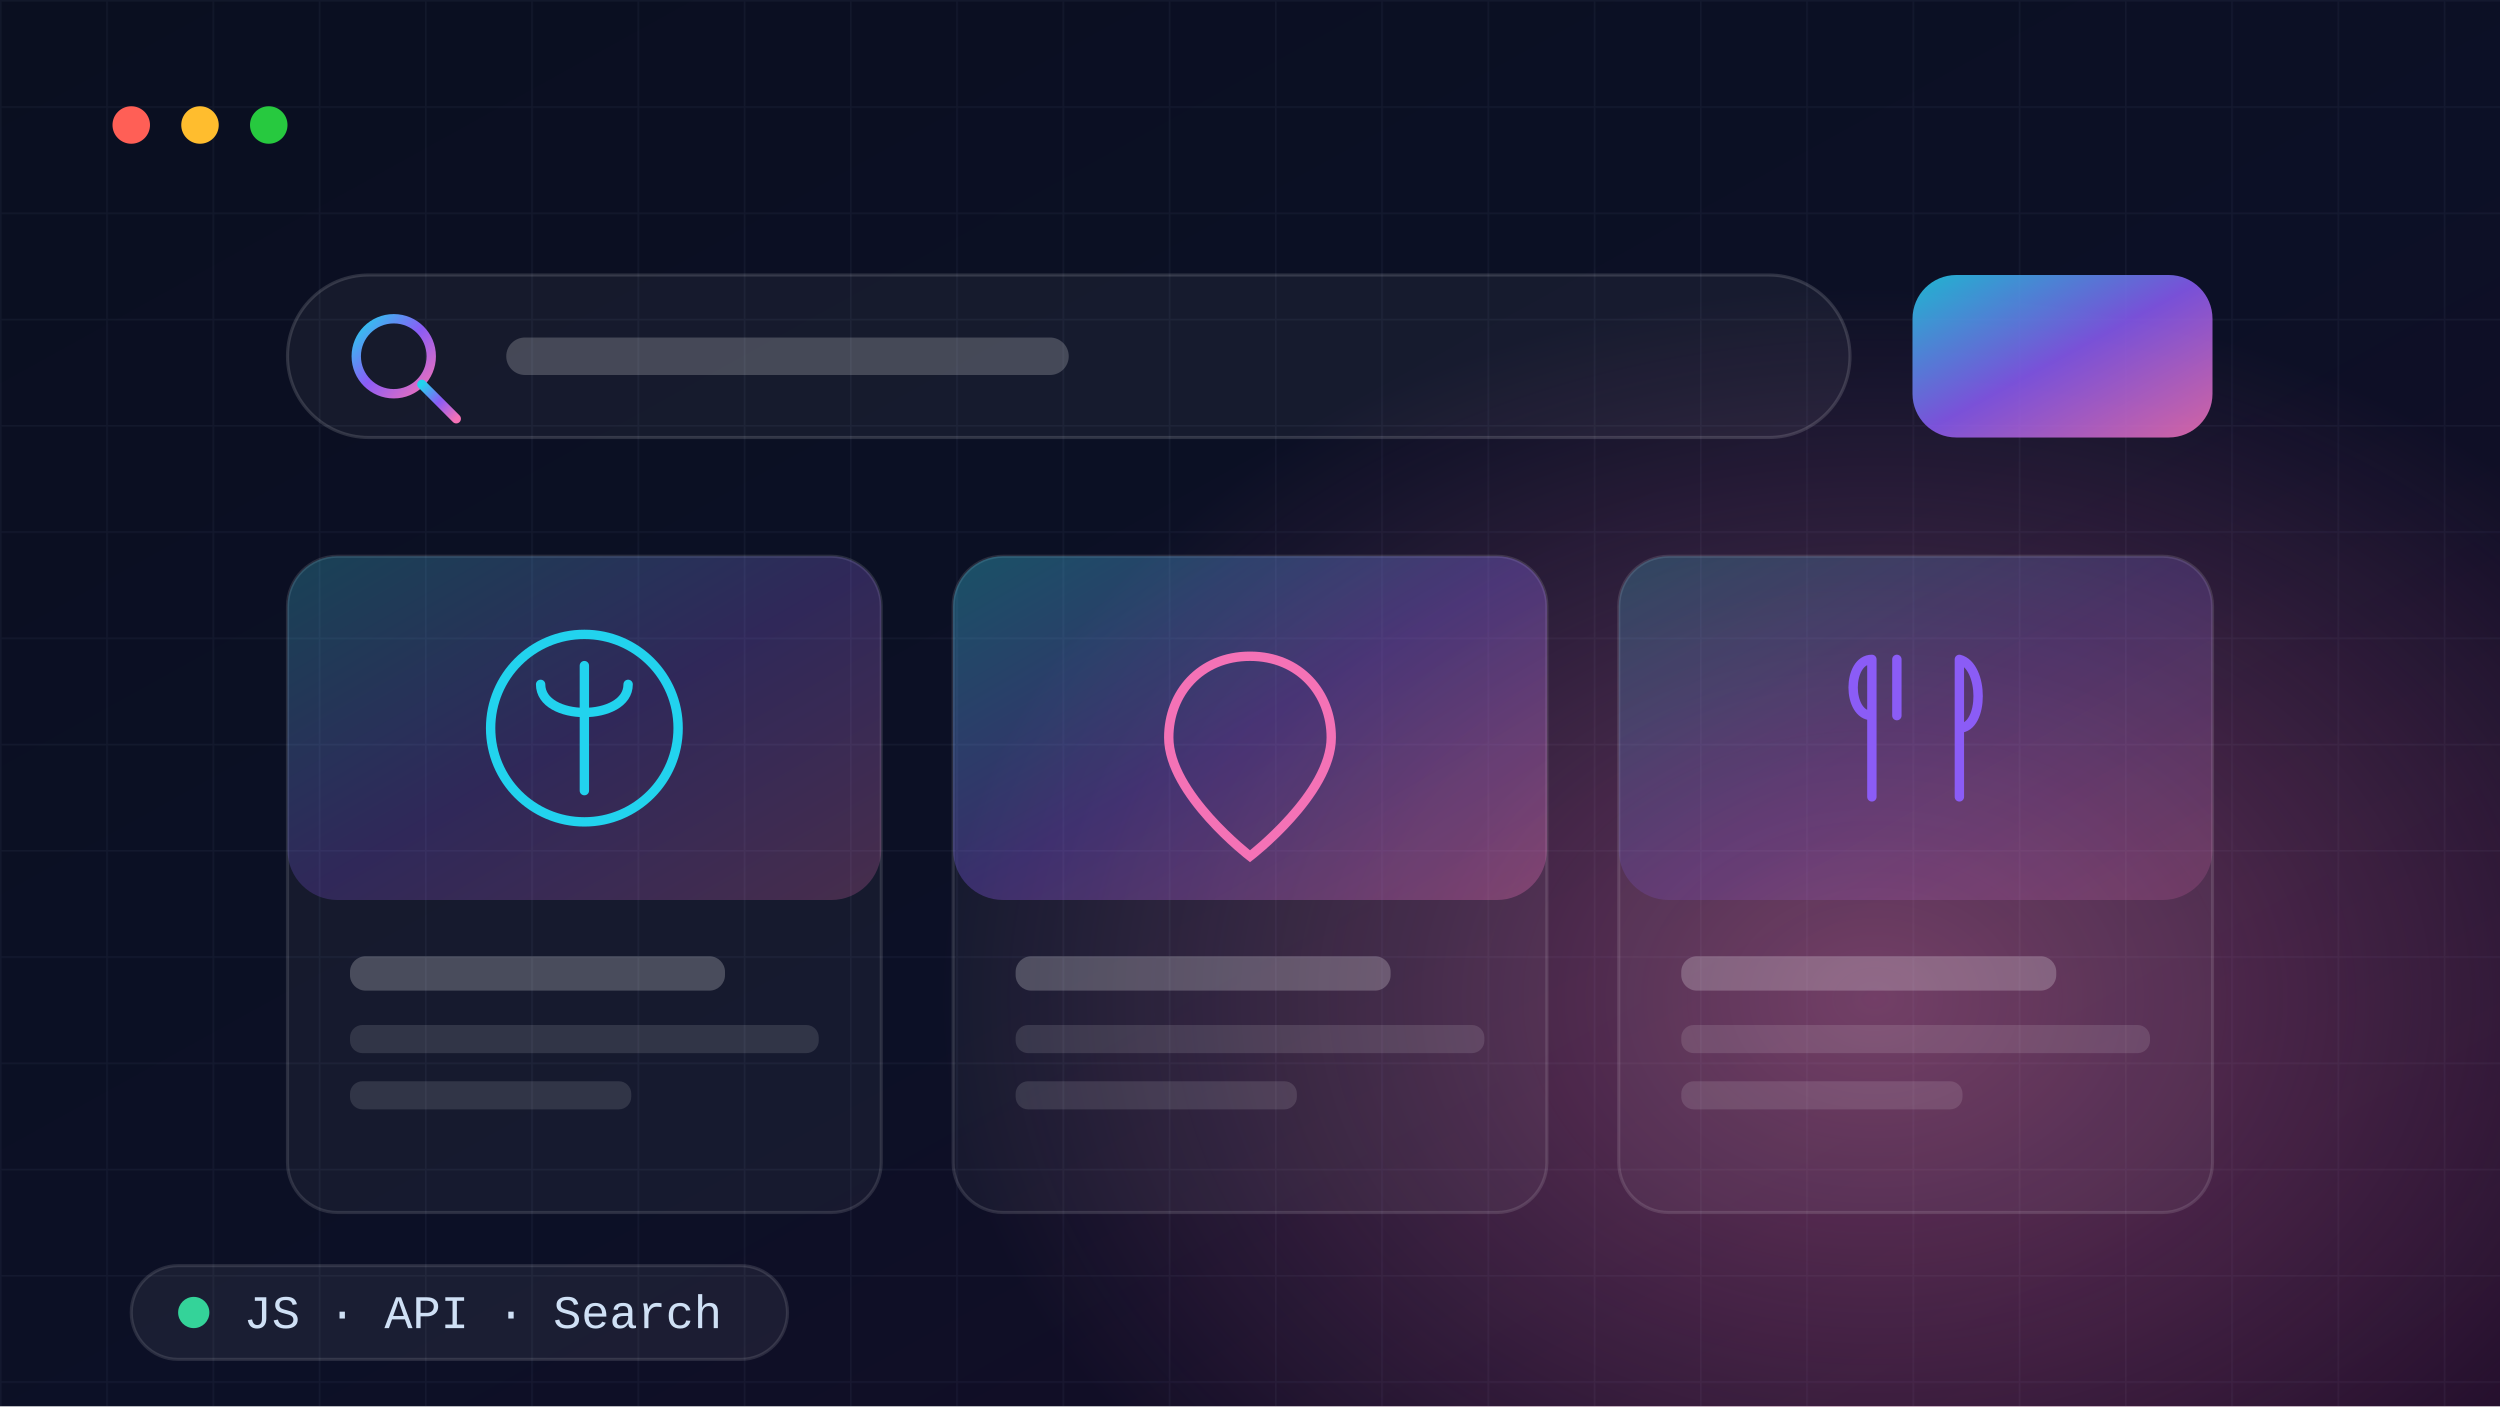
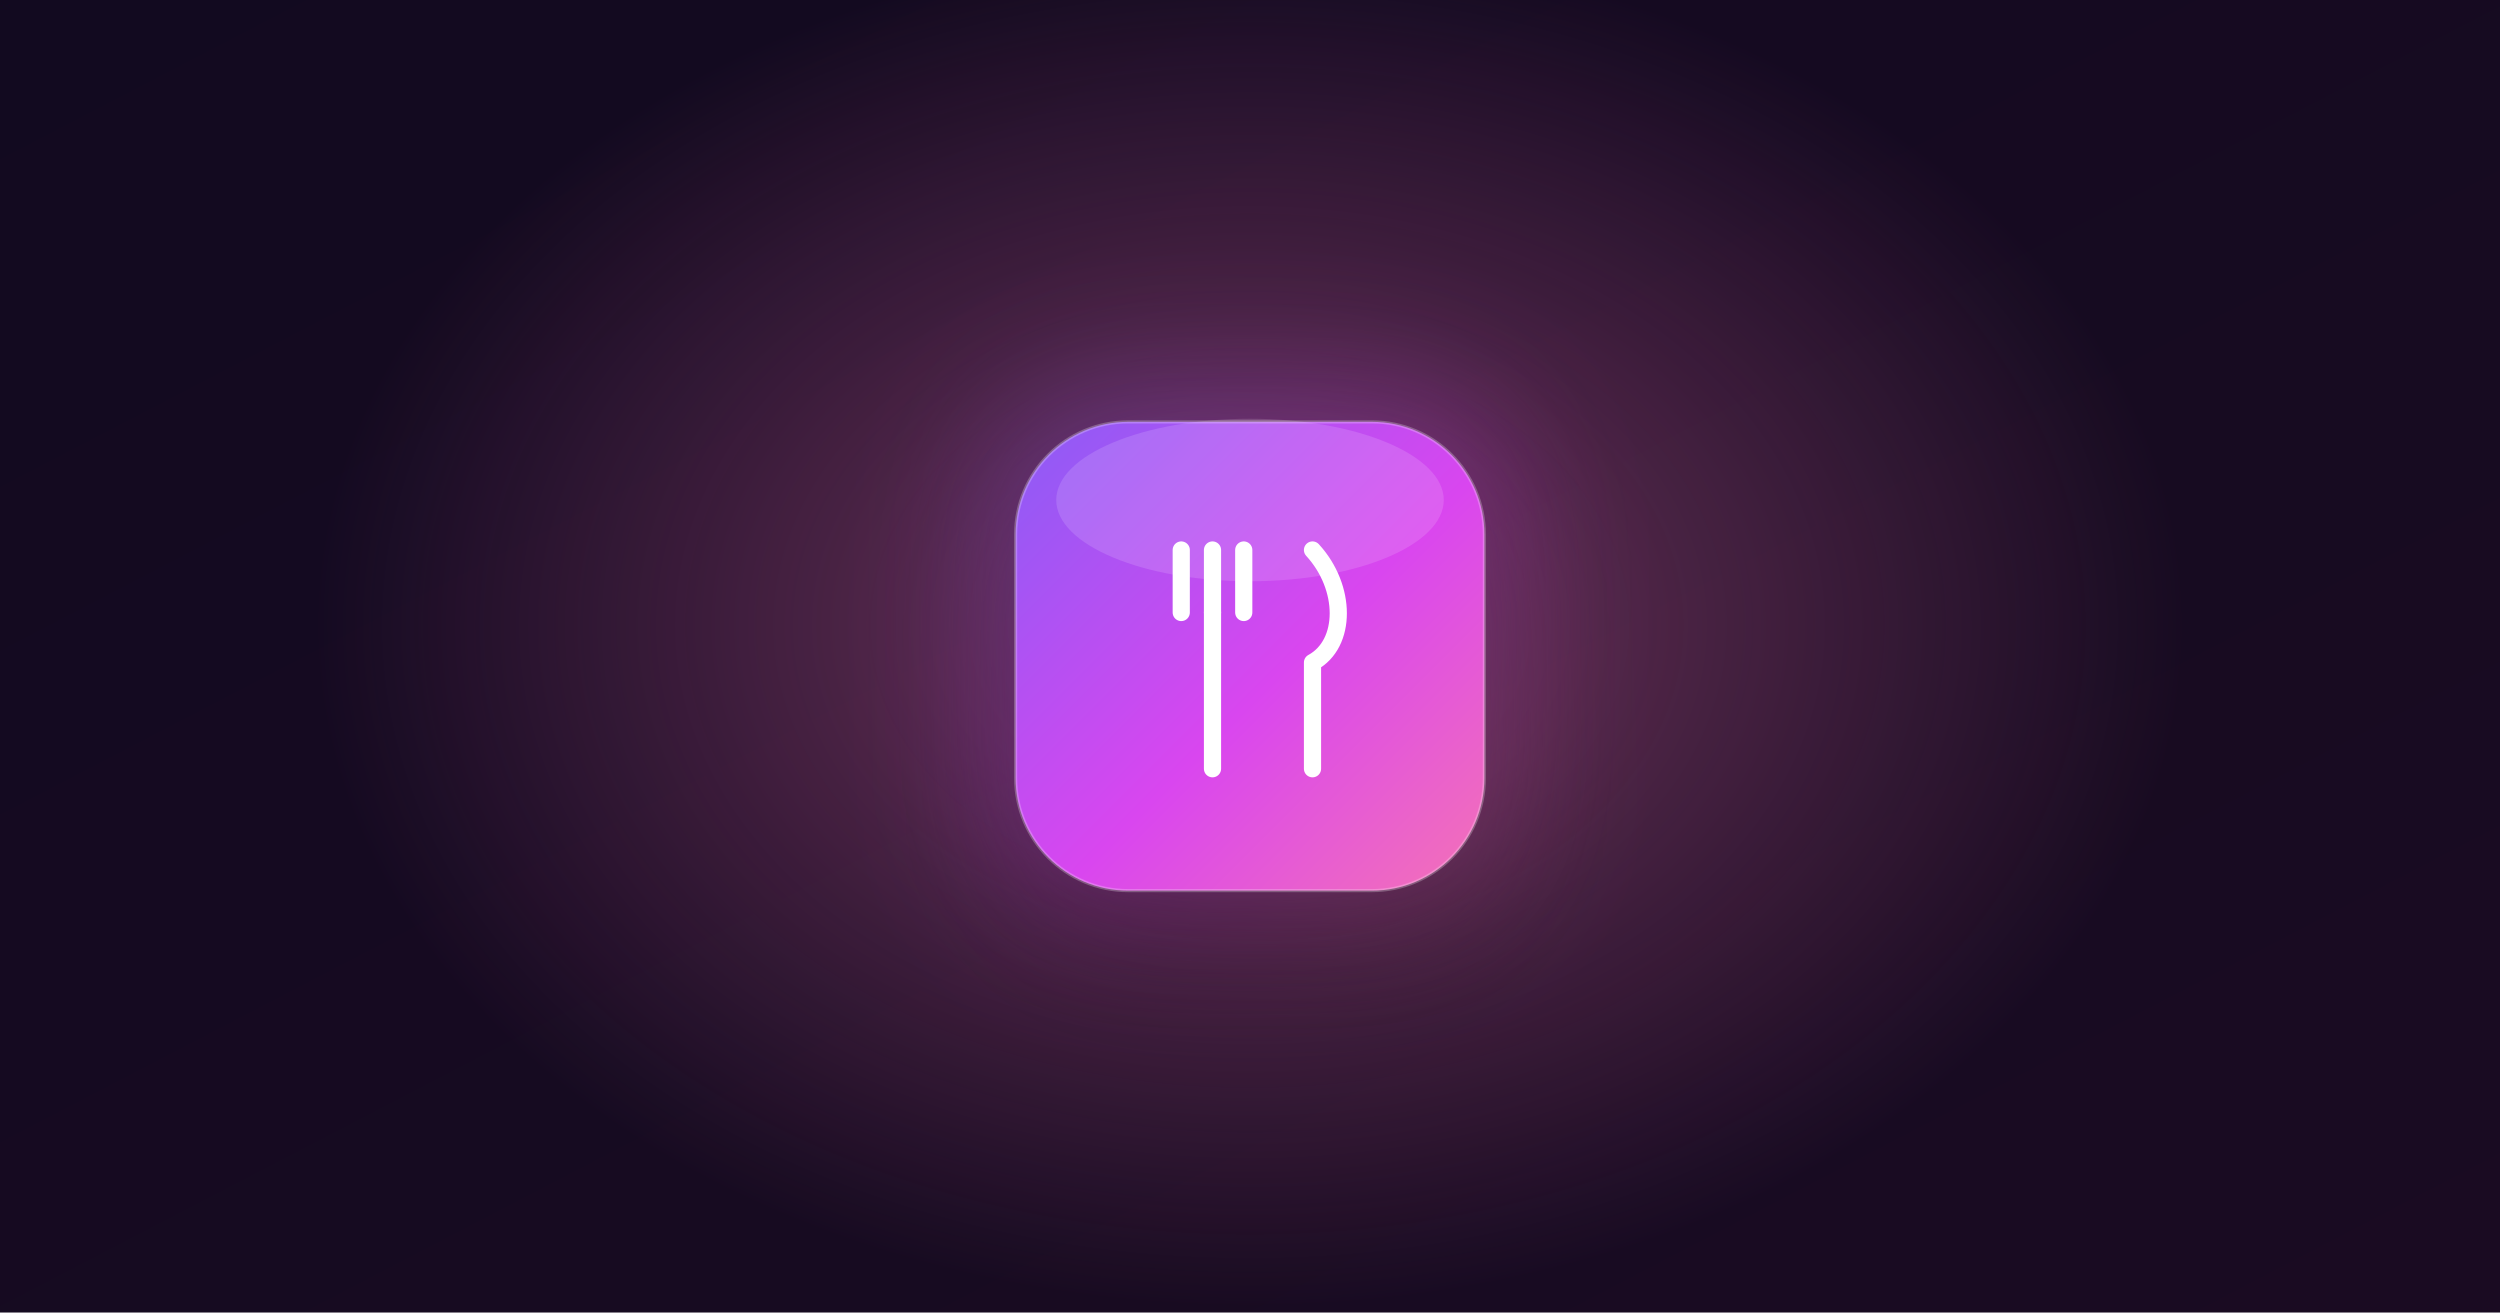
- <svg xmlns="http://www.w3.org/2000/svg" viewBox="0 0 800 450" fill="none" role="img" aria-label="Recipe Finder">
+ <svg xmlns="http://www.w3.org/2000/svg" viewBox="0 0 800 420" fill="none" role="img" aria-label="Recipe Finder">
  <defs>
-     <linearGradient id="r-bg" x1="0" y1="0" x2="1" y2="1">
-       <stop offset="0" stop-color="#0a0f20" />
-       <stop offset="0.55" stop-color="#0c1026" />
-       <stop offset="1" stop-color="#1a0b26" />
+     <linearGradient id="bg" x1="0" y1="0" x2="1" y2="1">
+       <stop offset="0" stop-color="#120a20" />
+       <stop offset="1" stop-color="#1a0b22" />
    </linearGradient>
-     <linearGradient id="r-accent" x1="0" y1="0" x2="1" y2="1">
-       <stop offset="0" stop-color="#22d3ee" />
-       <stop offset="0.5" stop-color="#8b5cf6" />
+     <linearGradient id="tile" x1="0" y1="0" x2="1" y2="1">
+       <stop offset="0" stop-color="#8b5cf6" />
+       <stop offset="0.55" stop-color="#d946ef" />
      <stop offset="1" stop-color="#f472b6" />
    </linearGradient>
-     <radialGradient id="r-glow" cx="0.5" cy="0.5" r="0.5">
-       <stop offset="0" stop-color="#f472b6" stop-opacity="0.4" />
+     <radialGradient id="glow" cx="0.5" cy="0.5" r="0.5">
+       <stop offset="0" stop-color="#f472b6" stop-opacity="0.42" />
      <stop offset="1" stop-color="#f472b6" stop-opacity="0" />
    </radialGradient>
-     <pattern id="r-grid" width="34" height="34" patternUnits="userSpaceOnUse">
-       <path d="M34 0H0V34" stroke="#9fb0d0" stroke-opacity="0.06" stroke-width="1" />
-     </pattern>
+     <filter id="soft" x="-60%" y="-60%" width="220%" height="220%">
+       <feGaussianBlur stdDeviation="20" />
+     </filter>
  </defs>
-   <rect width="800" height="450" fill="url(#r-bg)" />
-   <rect width="800" height="450" fill="url(#r-grid)" />
-   <ellipse cx="600" cy="320" rx="300" ry="230" fill="url(#r-glow)" />
-   <g>
-     <circle cx="42" cy="40" r="6" fill="#ff5f56" />
-     <circle cx="64" cy="40" r="6" fill="#ffbd2e" />
-     <circle cx="86" cy="40" r="6" fill="#27c93f" />
-   </g>
-   <g>
-     <rect x="92" y="88" width="500" height="52" rx="26" fill="#ffffff" fill-opacity="0.05" stroke="#ffffff" stroke-opacity="0.14" />
-     <circle cx="126" cy="114" r="12" fill="none" stroke="url(#r-accent)" stroke-width="3" />
-     <line x1="135" y1="123" x2="146" y2="134" stroke="url(#r-accent)" stroke-width="3" stroke-linecap="round" />
-     <rect x="162" y="108" width="180" height="12" rx="6" fill="#ffffff" fill-opacity="0.2" />
-     <rect x="612" y="88" width="96" height="52" rx="14" fill="url(#r-accent)" fill-opacity="0.85" />
-   </g>
-   <g>
-     <g>
-       <rect x="92" y="178" width="190" height="210" rx="16" fill="#ffffff" fill-opacity="0.045" stroke="#ffffff" stroke-opacity="0.12" />
-       <rect x="92" y="178" width="190" height="110" rx="16" fill="url(#r-accent)" fill-opacity="0.22" />
-       <circle cx="187" cy="233" r="30" fill="none" stroke="#22d3ee" stroke-width="3" />
-       <path d="M187 213v40M173 219c0 12 28 12 28 0" stroke="#22d3ee" stroke-width="3" stroke-linecap="round" />
-       <rect x="112" y="306" width="120" height="11" rx="5" fill="#ffffff" fill-opacity="0.22" />
-       <rect x="112" y="328" width="150" height="9" rx="4" fill="#ffffff" fill-opacity="0.12" />
-       <rect x="112" y="346" width="90" height="9" rx="4" fill="#ffffff" fill-opacity="0.12" />
-     </g>
-     <g>
-       <rect x="305" y="178" width="190" height="210" rx="16" fill="#ffffff" fill-opacity="0.045" stroke="#ffffff" stroke-opacity="0.12" />
-       <rect x="305" y="178" width="190" height="110" rx="16" fill="url(#r-accent)" fill-opacity="0.3" />
-       <path d="M400 210c-16 0-26 12-26 26 0 18 26 38 26 38s26-20 26-38c0-14-10-26-26-26z" fill="none" stroke="#f472b6" stroke-width="3" />
-       <rect x="325" y="306" width="120" height="11" rx="5" fill="#ffffff" fill-opacity="0.22" />
-       <rect x="325" y="328" width="150" height="9" rx="4" fill="#ffffff" fill-opacity="0.12" />
-       <rect x="325" y="346" width="90" height="9" rx="4" fill="#ffffff" fill-opacity="0.12" />
-     </g>
-     <g>
-       <rect x="518" y="178" width="190" height="210" rx="16" fill="#ffffff" fill-opacity="0.045" stroke="#ffffff" stroke-opacity="0.12" />
-       <rect x="518" y="178" width="190" height="110" rx="16" fill="url(#r-accent)" fill-opacity="0.18" />
-       <g transform="translate(613,233)" stroke="#8b5cf6" stroke-width="3" stroke-linecap="round" fill="none">
-         <path d="M-14-22v44M-14-22c-8 0-8 18 0 18M-6-22v18" />
-         <path d="M14-22v44M14-22c8 2 8 22 0 22" />
-       </g>
-       <rect x="538" y="306" width="120" height="11" rx="5" fill="#ffffff" fill-opacity="0.22" />
-       <rect x="538" y="328" width="150" height="9" rx="4" fill="#ffffff" fill-opacity="0.12" />
-       <rect x="538" y="346" width="90" height="9" rx="4" fill="#ffffff" fill-opacity="0.12" />
-     </g>
-   </g>
-   <g font-family="'JetBrains Mono','Courier New',monospace">
-     <rect x="42" y="405" width="210" height="30" rx="15" fill="#ffffff" fill-opacity="0.06" stroke="#ffffff" stroke-opacity="0.12" />
-     <circle cx="62" cy="420" r="5" fill="#34d399" />
-     <text x="78" y="425" fill="#cfe0f5" font-size="15">JS · API · Search</text>
+   <rect width="800" height="420" fill="url(#bg)" />
+   <ellipse cx="400" cy="200" rx="300" ry="220" fill="url(#glow)" />
+   <rect x="327" y="152" width="150" height="150" rx="36" fill="#000" opacity="0.35" filter="url(#soft)" />
+   <rect x="315" y="125" width="170" height="170" rx="42" fill="url(#tile)" opacity="0.30" filter="url(#soft)" />
+   <rect x="325" y="135" width="150" height="150" rx="36" fill="url(#tile)" />
+   <ellipse cx="400" cy="160" rx="62" ry="26" fill="#ffffff" opacity="0.14" />
+   <rect x="325" y="135" width="150" height="150" rx="36" fill="none" stroke="#ffffff" stroke-opacity="0.25" />
+   <g stroke="#ffffff" stroke-width="5.5" fill="none" stroke-linecap="round" stroke-linejoin="round">
+     <path d="M378 176 V196" />
+     <path d="M388 176 V196" />
+     <path d="M398 176 V196" />
+     <path d="M388 196 V246" />
+     <path d="M420 176 C 431 188 431 206 420 212 L420 246" />
  </g>
</svg>
